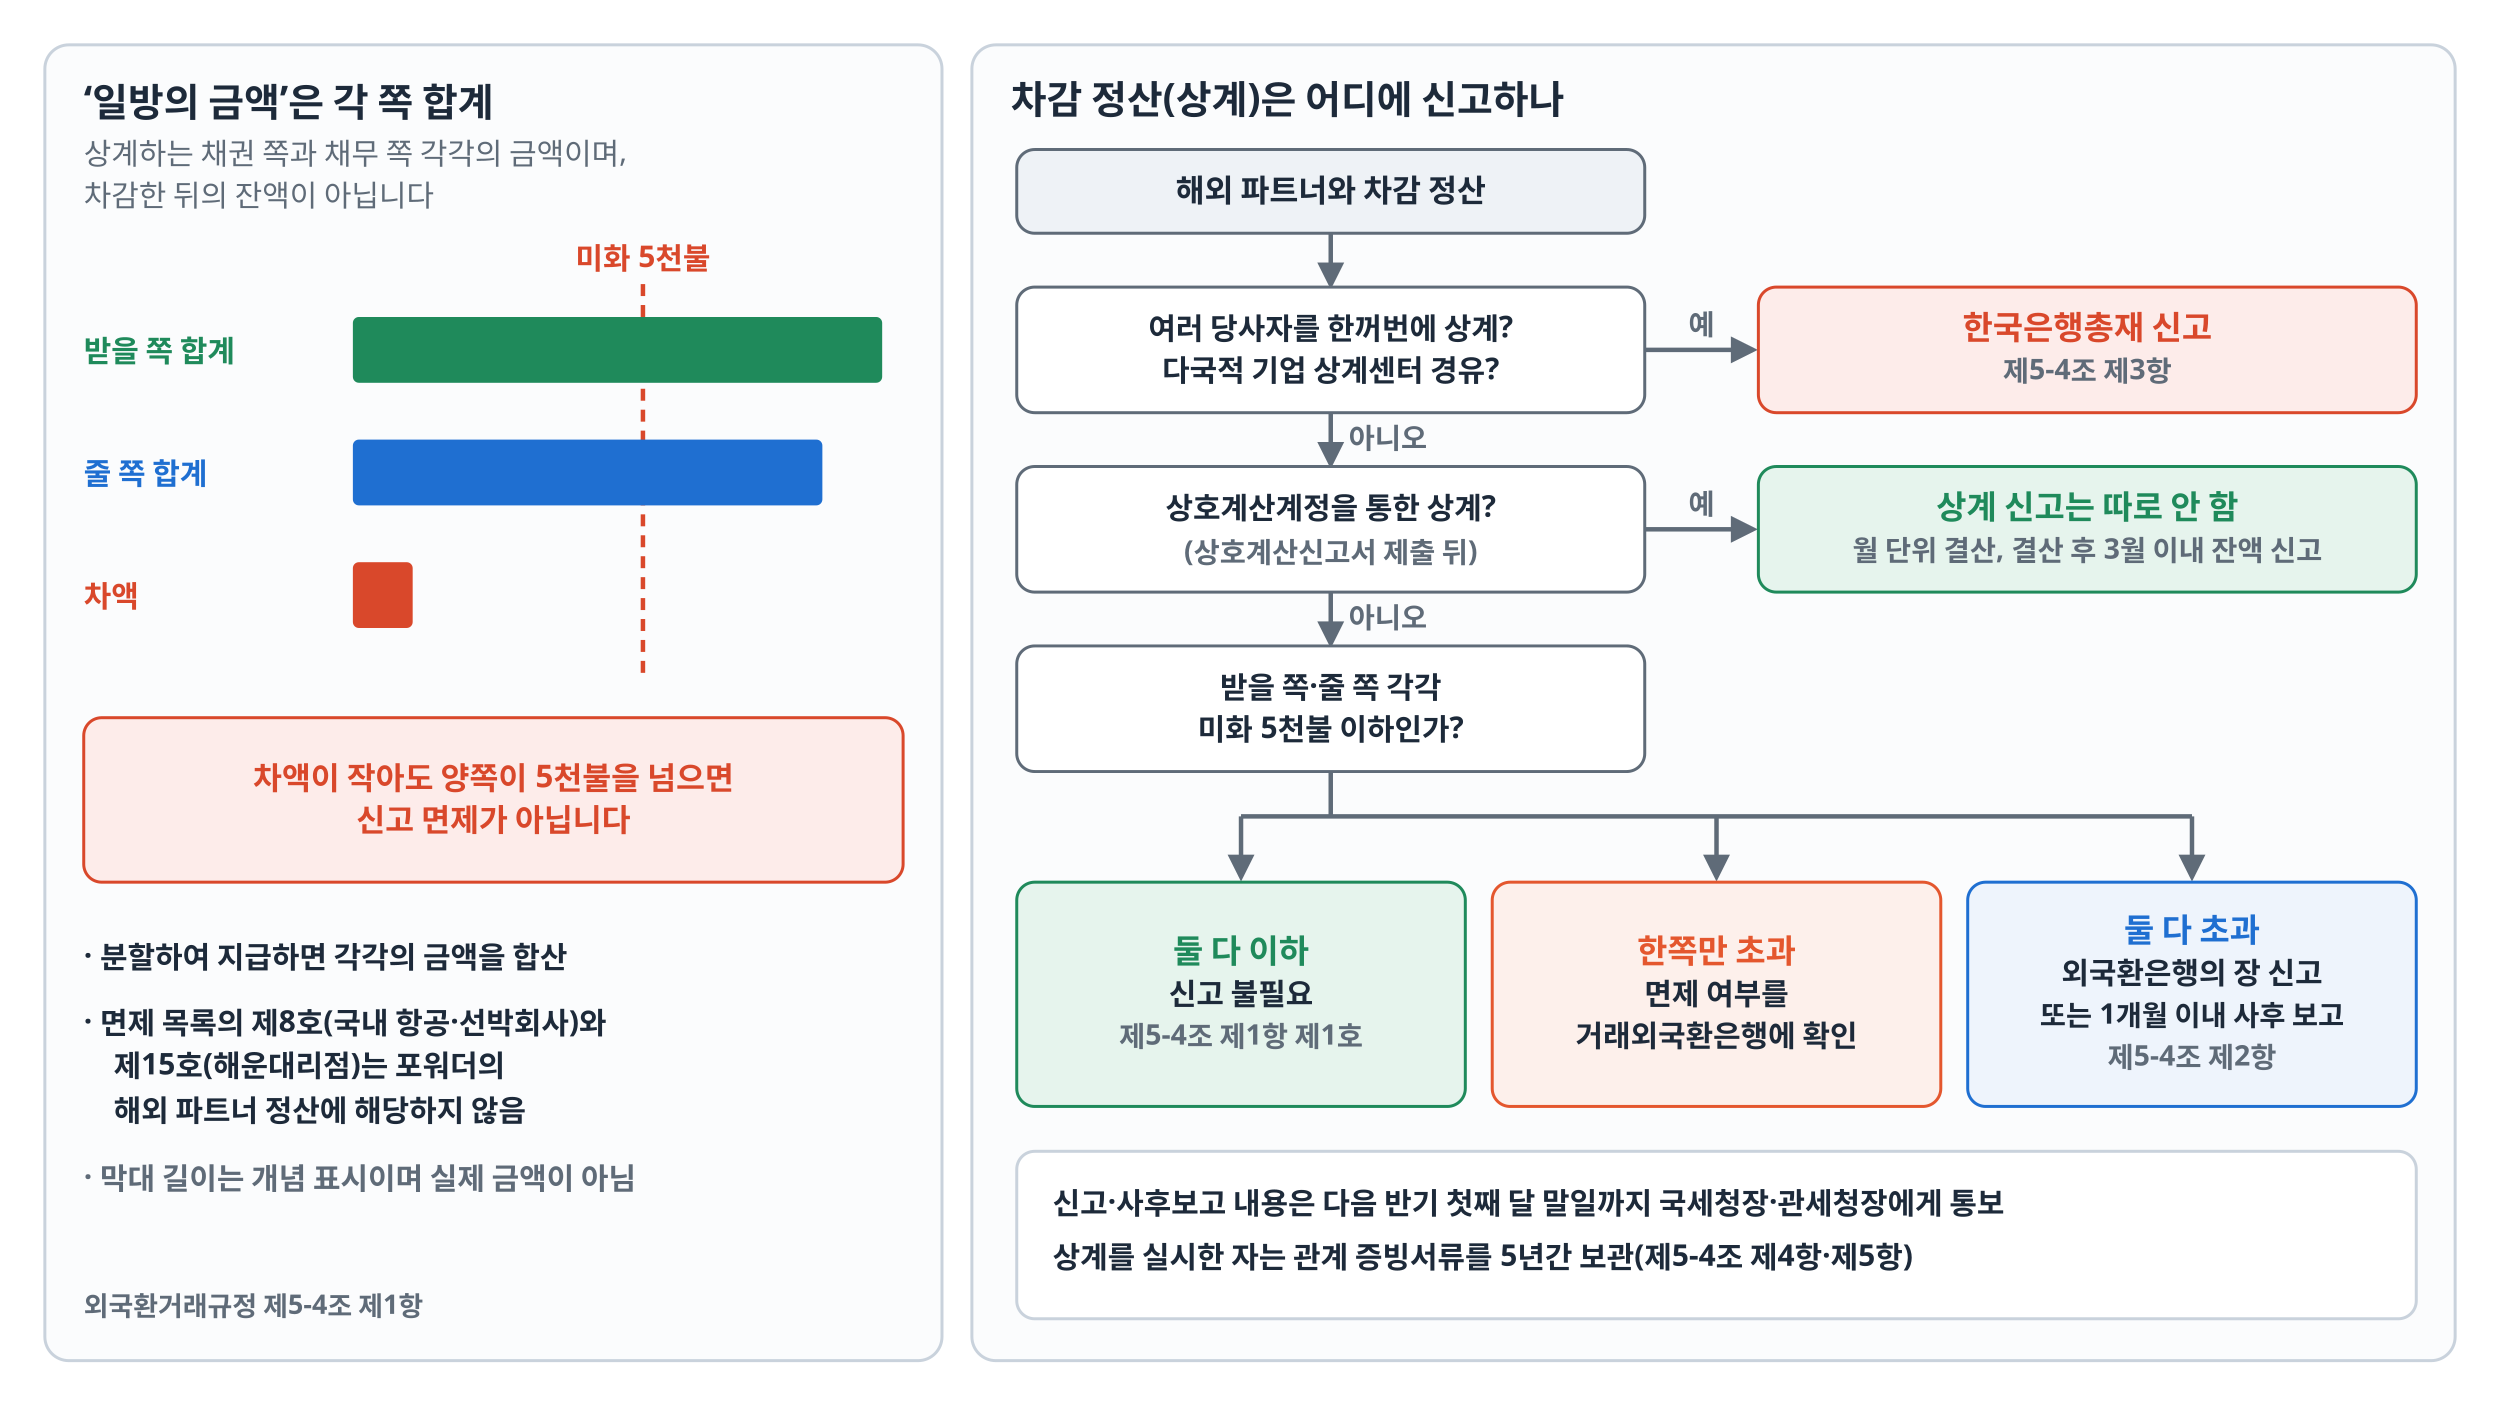
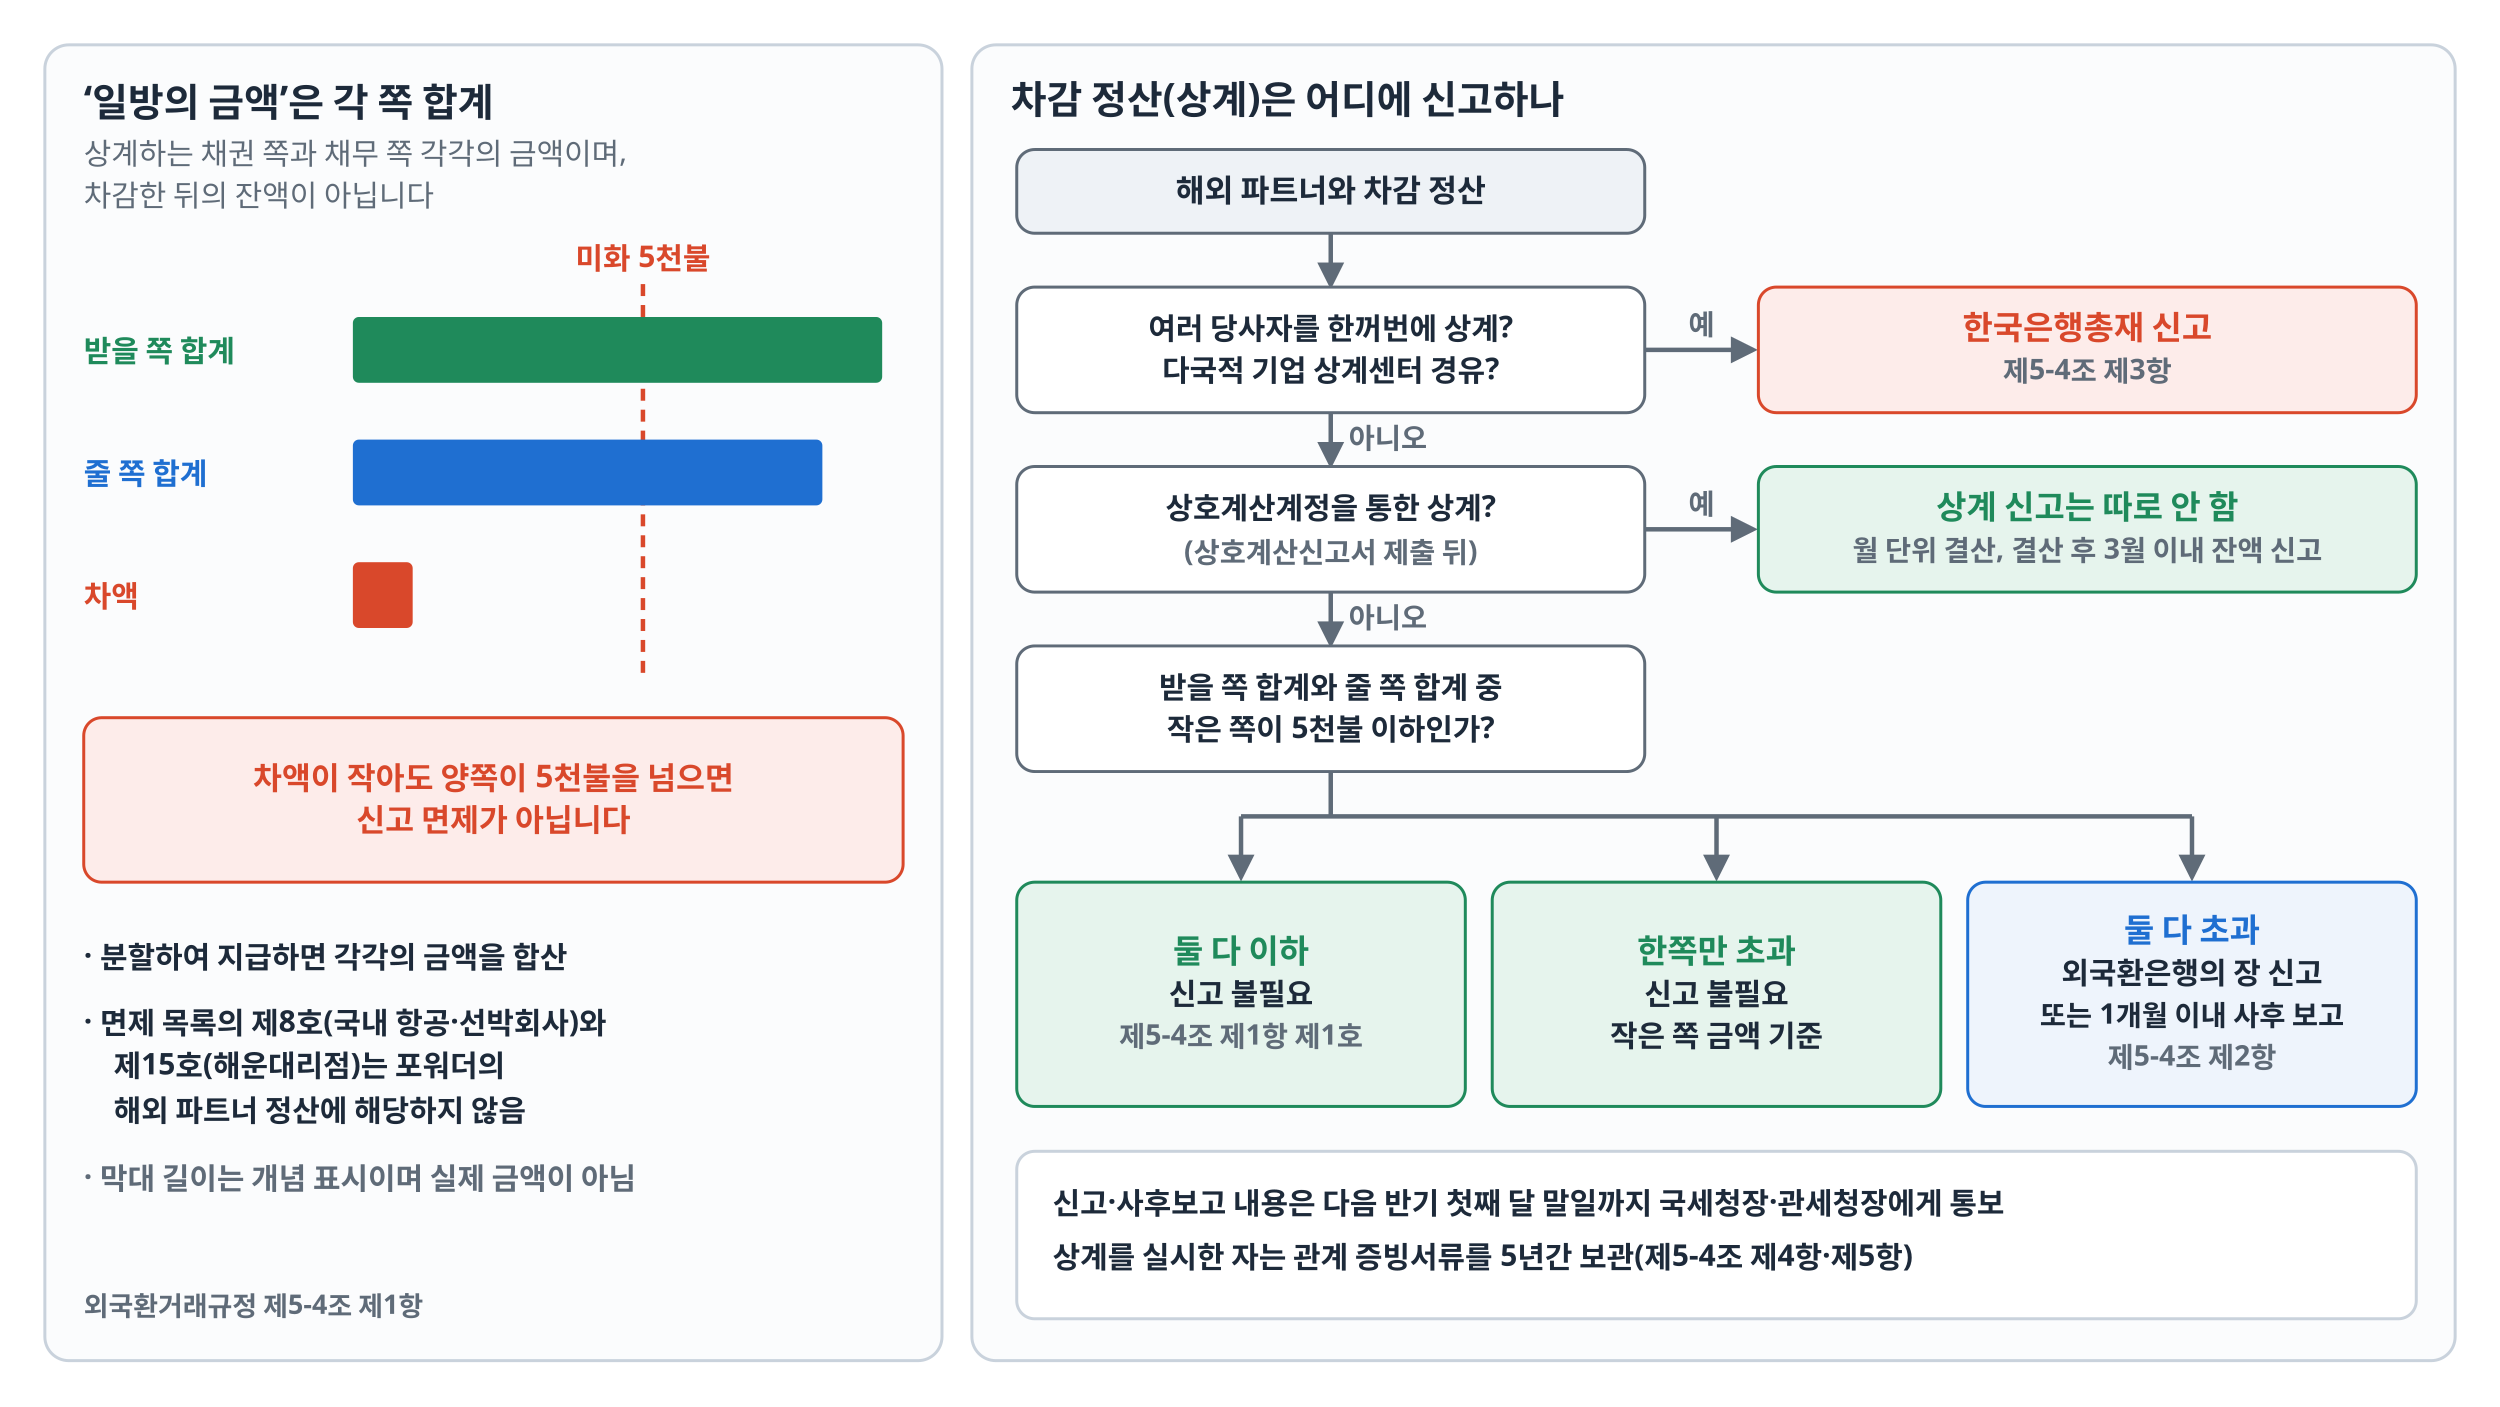
<svg xmlns="http://www.w3.org/2000/svg" viewBox="0 0 1672 941" width="1672" height="941" font-family="Pretendard, 'Noto Sans KR', 'Malgun Gothic', 'Apple SD Gothic Neo', sans-serif">
  <defs>
    <marker id="m" viewBox="0 0 10 10" refX="8" refY="5" markerWidth="6" markerHeight="6" orient="auto-start-reverse">
      <path d="M0 0 10 5 0 10z" fill="#5f6b78" />
    </marker>
  </defs>
  <rect width="1672" height="941" fill="#ffffff" />
  <rect x="30" y="30" width="600" height="880" fill="#fbfcfd" stroke="#c9d2dc" stroke-width="2" rx="16" />
  <text x="56" y="76" font-size="26" font-weight="800" fill="#1d2a3a" text-anchor="start">‘일방의 금액’은 각 쪽 합계</text>
  <text x="56" y="110" font-size="20" font-weight="500" fill="#5f6b78" text-anchor="start">상계하는 채권 쪽과 채무 쪽 각각의 금액이며,</text>
  <text x="56" y="138" font-size="20" font-weight="500" fill="#5f6b78" text-anchor="start">차감한 뒤의 잔액이 아닙니다</text>
  <line x1="430" y1="190" x2="430" y2="452" stroke="#d9482b" stroke-width="3" stroke-dasharray="8 6" />
  <text x="430" y="180" font-size="20" font-weight="800" fill="#d9482b" text-anchor="middle">미화 5천불</text>
  <text x="56" y="242" font-size="20" font-weight="700" fill="#1f8a5b" text-anchor="start">받을 쪽 합계</text>
  <rect x="236" y="212" width="354" height="44" rx="4" fill="#1f8a5b" />
  <text x="56" y="324" font-size="20" font-weight="700" fill="#1f6fd1" text-anchor="start">줄 쪽 합계</text>
  <rect x="236" y="294" width="314" height="44" rx="4" fill="#1f6fd1" />
  <text x="56" y="406" font-size="20" font-weight="700" fill="#d9482b" text-anchor="start">차액</text>
  <rect x="236" y="376" width="40" height="44" rx="4" fill="#d9482b" />
  <rect x="56" y="480" width="548" height="110" rx="12" fill="#fdecea" stroke="#d9482b" stroke-width="2" />
  <text x="330.0" y="528.0" font-size="21" font-weight="800" fill="#d9482b" text-anchor="middle">차액이 작아도 양쪽이 5천불을 넘으면</text>
  <text x="330.0" y="556.0" font-size="21" font-weight="800" fill="#d9482b" text-anchor="middle">신고 면제가 아닙니다</text>
  <text x="56" y="646" font-size="20" font-weight="600" fill="#1d2a3a" text-anchor="start">· 분할하여 지급하면 각각의 금액을 합산</text>
  <text x="56" y="690" font-size="20" font-weight="600" fill="#1d2a3a" text-anchor="start">· 면제 목록의 제8호(국내 항공·선박회사)와</text>
  <text x="76" y="720" font-size="20" font-weight="600" fill="#1d2a3a" text-anchor="start">제15호(해운대리점)는 포워더의</text>
  <text x="76" y="750" font-size="20" font-weight="600" fill="#1d2a3a" text-anchor="start">해외 파트너 정산에 해당하지 않음</text>
  <text x="56" y="794" font-size="20" font-weight="600" fill="#5f6b78" text-anchor="start">· 막대 길이는 개념 표시이며 실제 금액이 아님</text>
  <text x="56" y="880" font-size="18" font-weight="600" fill="#5f6b78" text-anchor="start">외국환거래규정 제5-4조 제1항</text>
  <rect x="650" y="30" width="992" height="880" fill="#fbfcfd" stroke="#c9d2dc" stroke-width="2" rx="16" />
  <text x="676" y="76" font-size="26" font-weight="800" fill="#1d2a3a" text-anchor="start">차감 정산(상계)은 어디에 신고하나</text>
  <rect x="680" y="100" width="420" height="56" rx="12" fill="#eef2f6" stroke="#5f6b78" stroke-width="2" />
  <text x="890.0" y="135.0" font-size="21" font-weight="800" fill="#1d2a3a" text-anchor="middle">해외 파트너와 차감 정산</text>
  <line x1="890.0" y1="156" x2="890.0" y2="190" stroke="#5f6b78" stroke-width="3" marker-end="url(#m)" />
  <rect x="680" y="192" width="420" height="84" rx="12" fill="#ffffff" stroke="#5f6b78" stroke-width="2" />
  <text x="890.0" y="227.0" font-size="20" font-weight="700" fill="#1d2a3a" text-anchor="middle">여러 당사자를 한꺼번에 상계?</text>
  <text x="890.0" y="255.0" font-size="20" font-weight="700" fill="#1d2a3a" text-anchor="middle">다국적 기업 상계센터 경유?</text>
  <line x1="1100" y1="234" x2="1172" y2="234" stroke="#5f6b78" stroke-width="3" marker-end="url(#m)" />
  <text x="1138.0" y="224" font-size="19" font-weight="800" fill="#5f6b78" text-anchor="middle">예</text>
  <rect x="1176" y="192" width="440" height="84" rx="12" fill="#fdecea" stroke="#d9482b" stroke-width="2" />
  <text x="1396.0" y="227.0" font-size="22" font-weight="800" fill="#d9482b" text-anchor="middle">한국은행총재 신고</text>
  <text x="1396.0" y="255.0" font-size="19" font-weight="600" fill="#5f6b78" text-anchor="middle">제5-4조 제3항</text>
  <line x1="890.0" y1="276" x2="890.0" y2="310" stroke="#5f6b78" stroke-width="3" marker-end="url(#m)" />
  <text x="902.0" y="300" font-size="19" font-weight="800" fill="#5f6b78" text-anchor="start">아니오</text>
  <rect x="680" y="312" width="420" height="84" rx="12" fill="#ffffff" stroke="#5f6b78" stroke-width="2" />
  <text x="890.0" y="347.0" font-size="20" font-weight="700" fill="#1d2a3a" text-anchor="middle">상호계산계정을 통한 상계?</text>
  <text x="890.0" y="375.0" font-size="19" font-weight="600" fill="#5f6b78" text-anchor="middle">(상호계산신고서 제출 뒤)</text>
  <line x1="1100" y1="354" x2="1172" y2="354" stroke="#5f6b78" stroke-width="3" marker-end="url(#m)" />
  <text x="1138.0" y="344" font-size="19" font-weight="800" fill="#5f6b78" text-anchor="middle">예</text>
  <rect x="1176" y="312" width="440" height="84" rx="12" fill="#e6f4ed" stroke="#1f8a5b" stroke-width="2" />
  <text x="1396.0" y="347.0" font-size="22" font-weight="800" fill="#1f8a5b" text-anchor="middle">상계 신고는 따로 안 함</text>
  <text x="1396.0" y="375.0" font-size="19" font-weight="600" fill="#5f6b78" text-anchor="middle">월 단위 결산, 결산 후 3월 이내 잔액 신고</text>
  <line x1="890.0" y1="396" x2="890.0" y2="430" stroke="#5f6b78" stroke-width="3" marker-end="url(#m)" />
  <text x="902.0" y="420" font-size="19" font-weight="800" fill="#5f6b78" text-anchor="start">아니오</text>
  <rect x="680" y="432" width="420" height="84" rx="12" fill="#ffffff" stroke="#5f6b78" stroke-width="2" />
-   <text x="890.0" y="467.0" font-size="20" font-weight="700" fill="#1d2a3a" text-anchor="middle">받을 쪽·줄 쪽 각각</text>
-   <text x="890.0" y="495.0" font-size="20" font-weight="700" fill="#1d2a3a" text-anchor="middle">미화 5천불 이하인가?</text>
+   <text x="890.0" y="467.0" font-size="20" font-weight="700" fill="#1d2a3a" text-anchor="middle">받을 쪽 합계와 줄 쪽 합계 중</text>
+   <text x="890.0" y="495.0" font-size="20" font-weight="700" fill="#1d2a3a" text-anchor="middle">작은 쪽이 5천불 이하인가?</text>
  <line x1="890.0" y1="516" x2="890.0" y2="546" stroke="#5f6b78" stroke-width="3" />
  <line x1="830.0" y1="546" x2="1466.0" y2="546" stroke="#5f6b78" stroke-width="3" />
  <line x1="830.0" y1="546" x2="830.0" y2="586" stroke="#5f6b78" stroke-width="3" marker-end="url(#m)" />
  <line x1="1148.0" y1="546" x2="1148.0" y2="586" stroke="#5f6b78" stroke-width="3" marker-end="url(#m)" />
  <line x1="1466.0" y1="546" x2="1466.0" y2="586" stroke="#5f6b78" stroke-width="3" marker-end="url(#m)" />
  <rect x="680" y="590" width="300" height="150" rx="12" fill="#e6f4ed" stroke="#1f8a5b" stroke-width="2" />
  <text x="830.0" y="644.0" font-size="22" font-weight="800" fill="#1f8a5b" text-anchor="middle">둘 다 이하</text>
  <text x="830.0" y="672.0" font-size="20" font-weight="700" fill="#1d2a3a" text-anchor="middle">신고 불필요</text>
  <text x="830.0" y="700.0" font-size="19" font-weight="600" fill="#5f6b78" text-anchor="middle">제5-4조 제1항 제1호</text>
-   <rect x="998" y="590" width="300" height="150" rx="12" fill="#fdf0eb" stroke="#e4572e" stroke-width="2" />
-   <text x="1148.0" y="644.0" font-size="22" font-weight="800" fill="#e4572e" text-anchor="middle">한쪽만 초과</text>
-   <text x="1148.0" y="672.0" font-size="20" font-weight="700" fill="#1d2a3a" text-anchor="middle">면제 여부를</text>
-   <text x="1148.0" y="700.0" font-size="20" font-weight="700" fill="#1d2a3a" text-anchor="middle">거래외국환은행에 확인</text>
+   <rect x="998" y="590" width="300" height="150" rx="12" fill="#e6f4ed" stroke="#1f8a5b" stroke-width="2" />
+   <text x="1148.0" y="644.0" font-size="22" font-weight="800" fill="#1f8a5b" text-anchor="middle">한쪽만 초과</text>
+   <text x="1148.0" y="672.0" font-size="20" font-weight="700" fill="#1d2a3a" text-anchor="middle">신고 불필요</text>
+   <text x="1148.0" y="700.0" font-size="20" font-weight="700" fill="#1d2a3a" text-anchor="middle">작은 쪽 금액 기준</text>
  <rect x="1316" y="590" width="300" height="150" rx="12" fill="#eef4fc" stroke="#1f6fd1" stroke-width="2" />
  <text x="1466.0" y="630.0" font-size="22" font-weight="800" fill="#1f6fd1" text-anchor="middle">둘 다 초과</text>
  <text x="1466.0" y="658.0" font-size="20" font-weight="700" fill="#1d2a3a" text-anchor="middle">외국환은행의 장 신고</text>
  <text x="1466.0" y="686.0" font-size="19" font-weight="700" fill="#1d2a3a" text-anchor="middle">또는 1개월 이내 사후 보고</text>
  <text x="1466.0" y="714.0" font-size="19" font-weight="600" fill="#5f6b78" text-anchor="middle">제5-4조 제2항</text>
  <rect x="680" y="770" width="936" height="112" rx="12" fill="#ffffff" stroke="#c9d2dc" stroke-width="2" />
  <text x="704" y="812" font-size="20" font-weight="600" fill="#1d2a3a" text-anchor="start">신고·사후보고 내용은 다음 반기 첫째 달 말일까지 국세청장·관세청장에게 통보</text>
  <text x="704" y="848" font-size="20" font-weight="600" fill="#1d2a3a" text-anchor="start">상계를 실시한 자는 관계 증빙서류를 5년간 보관(제5-4조 제4항·제5항)</text>
</svg>
